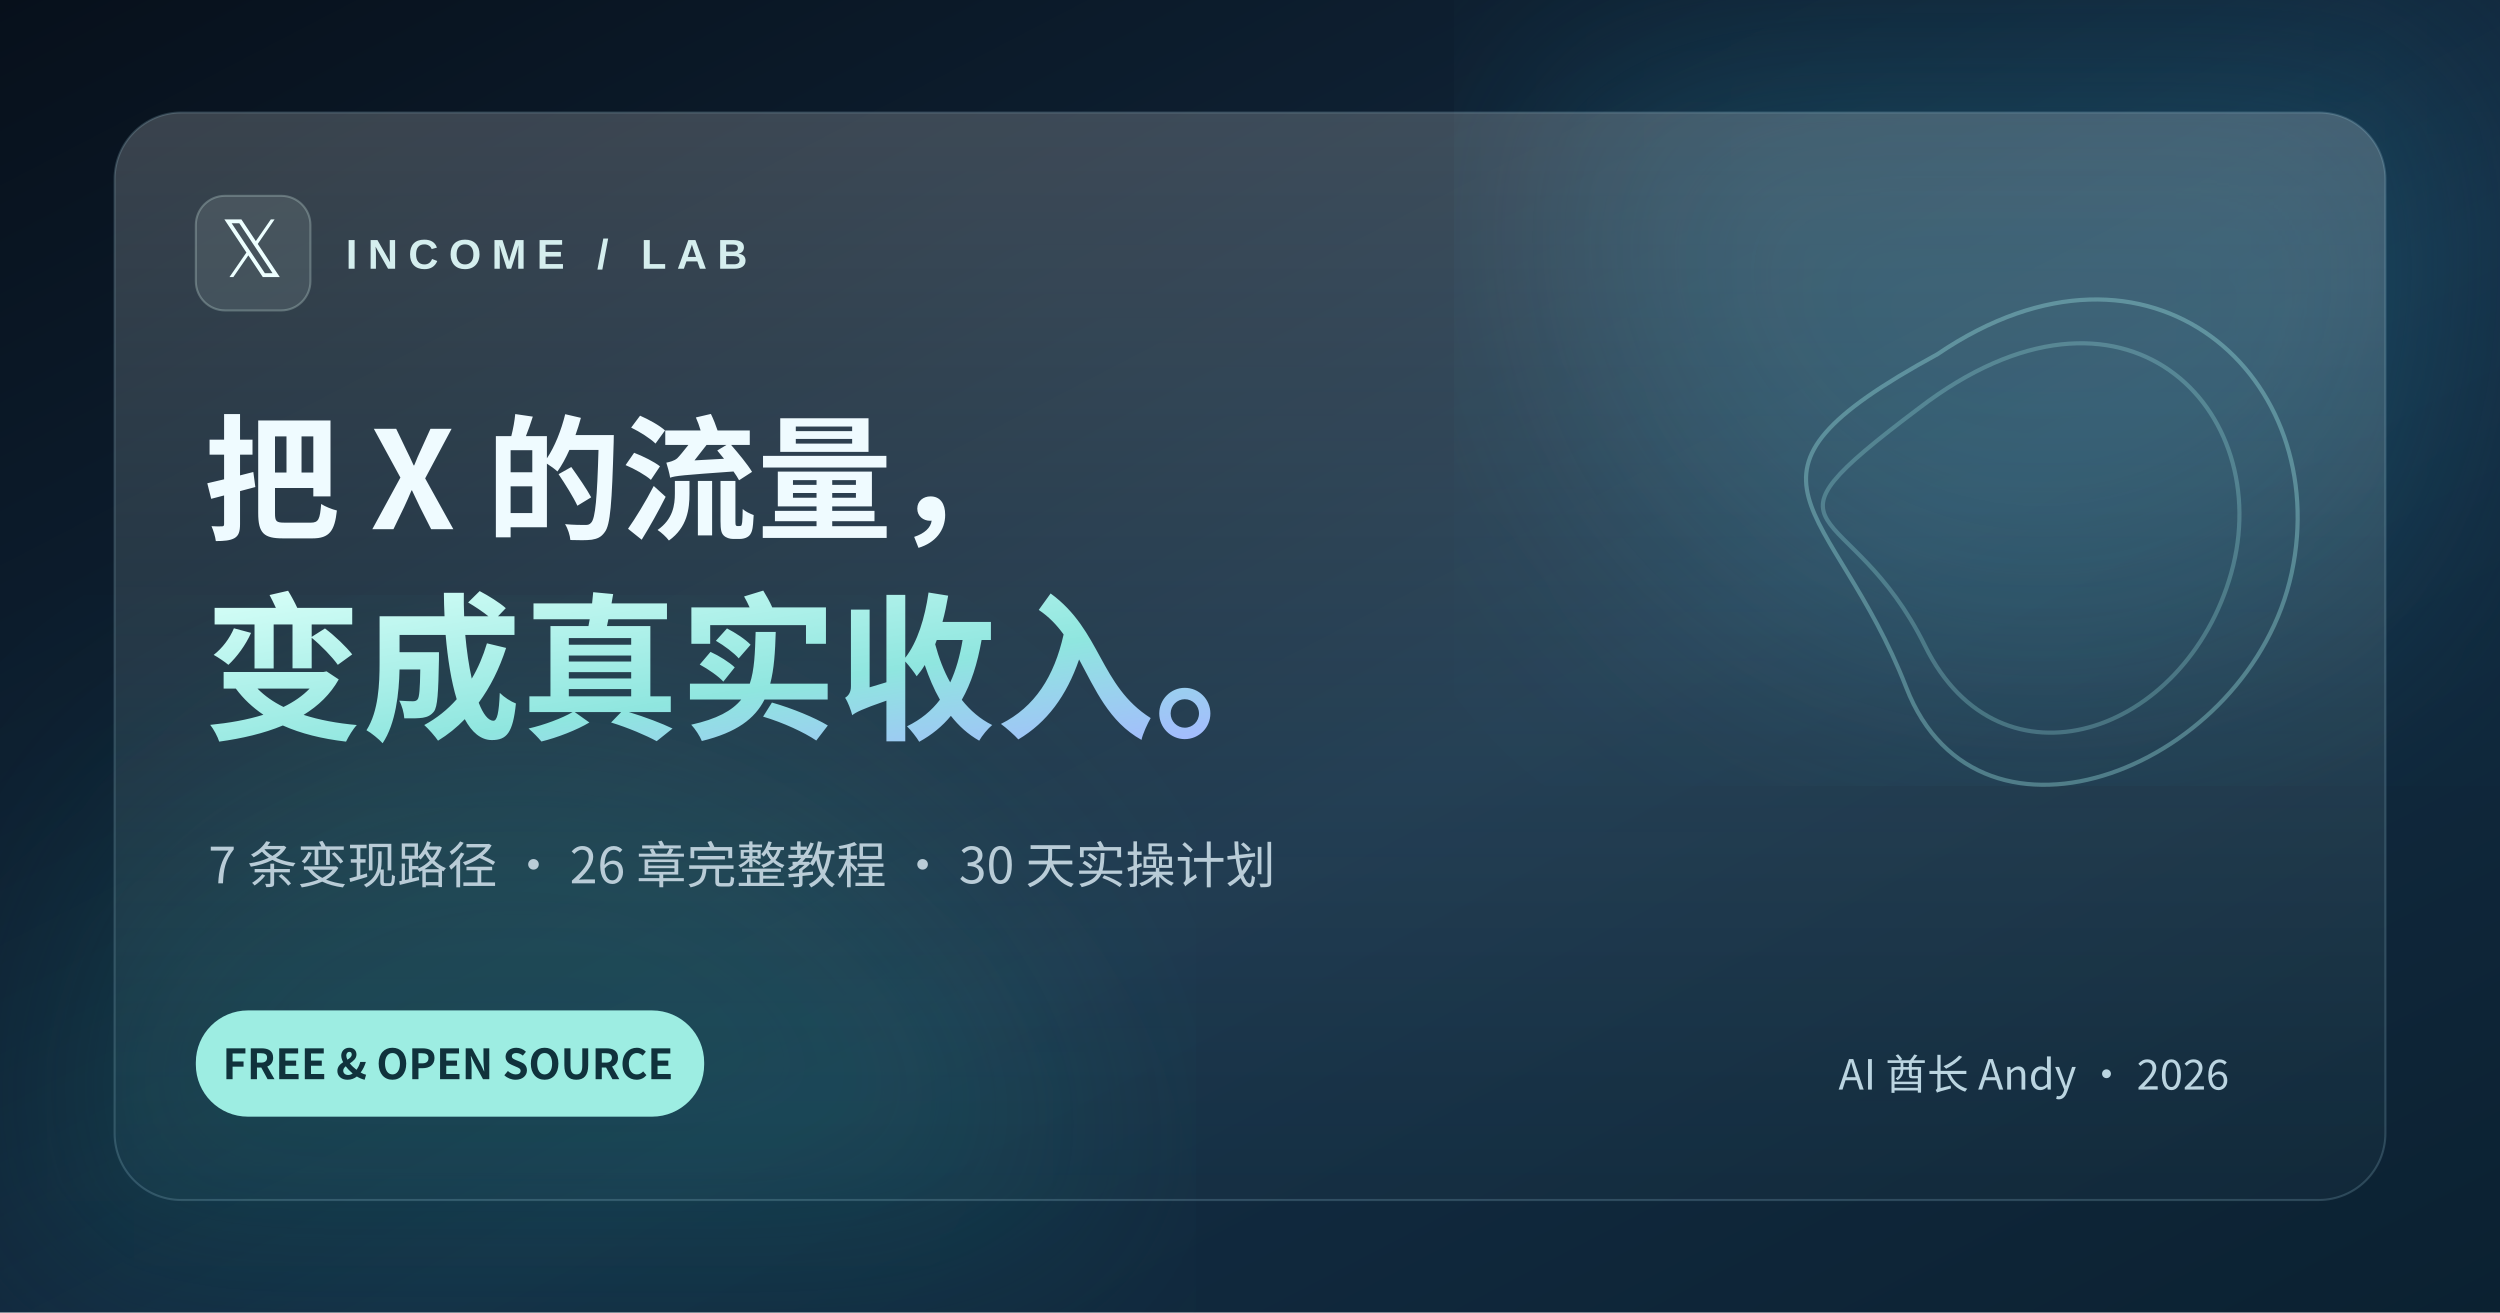
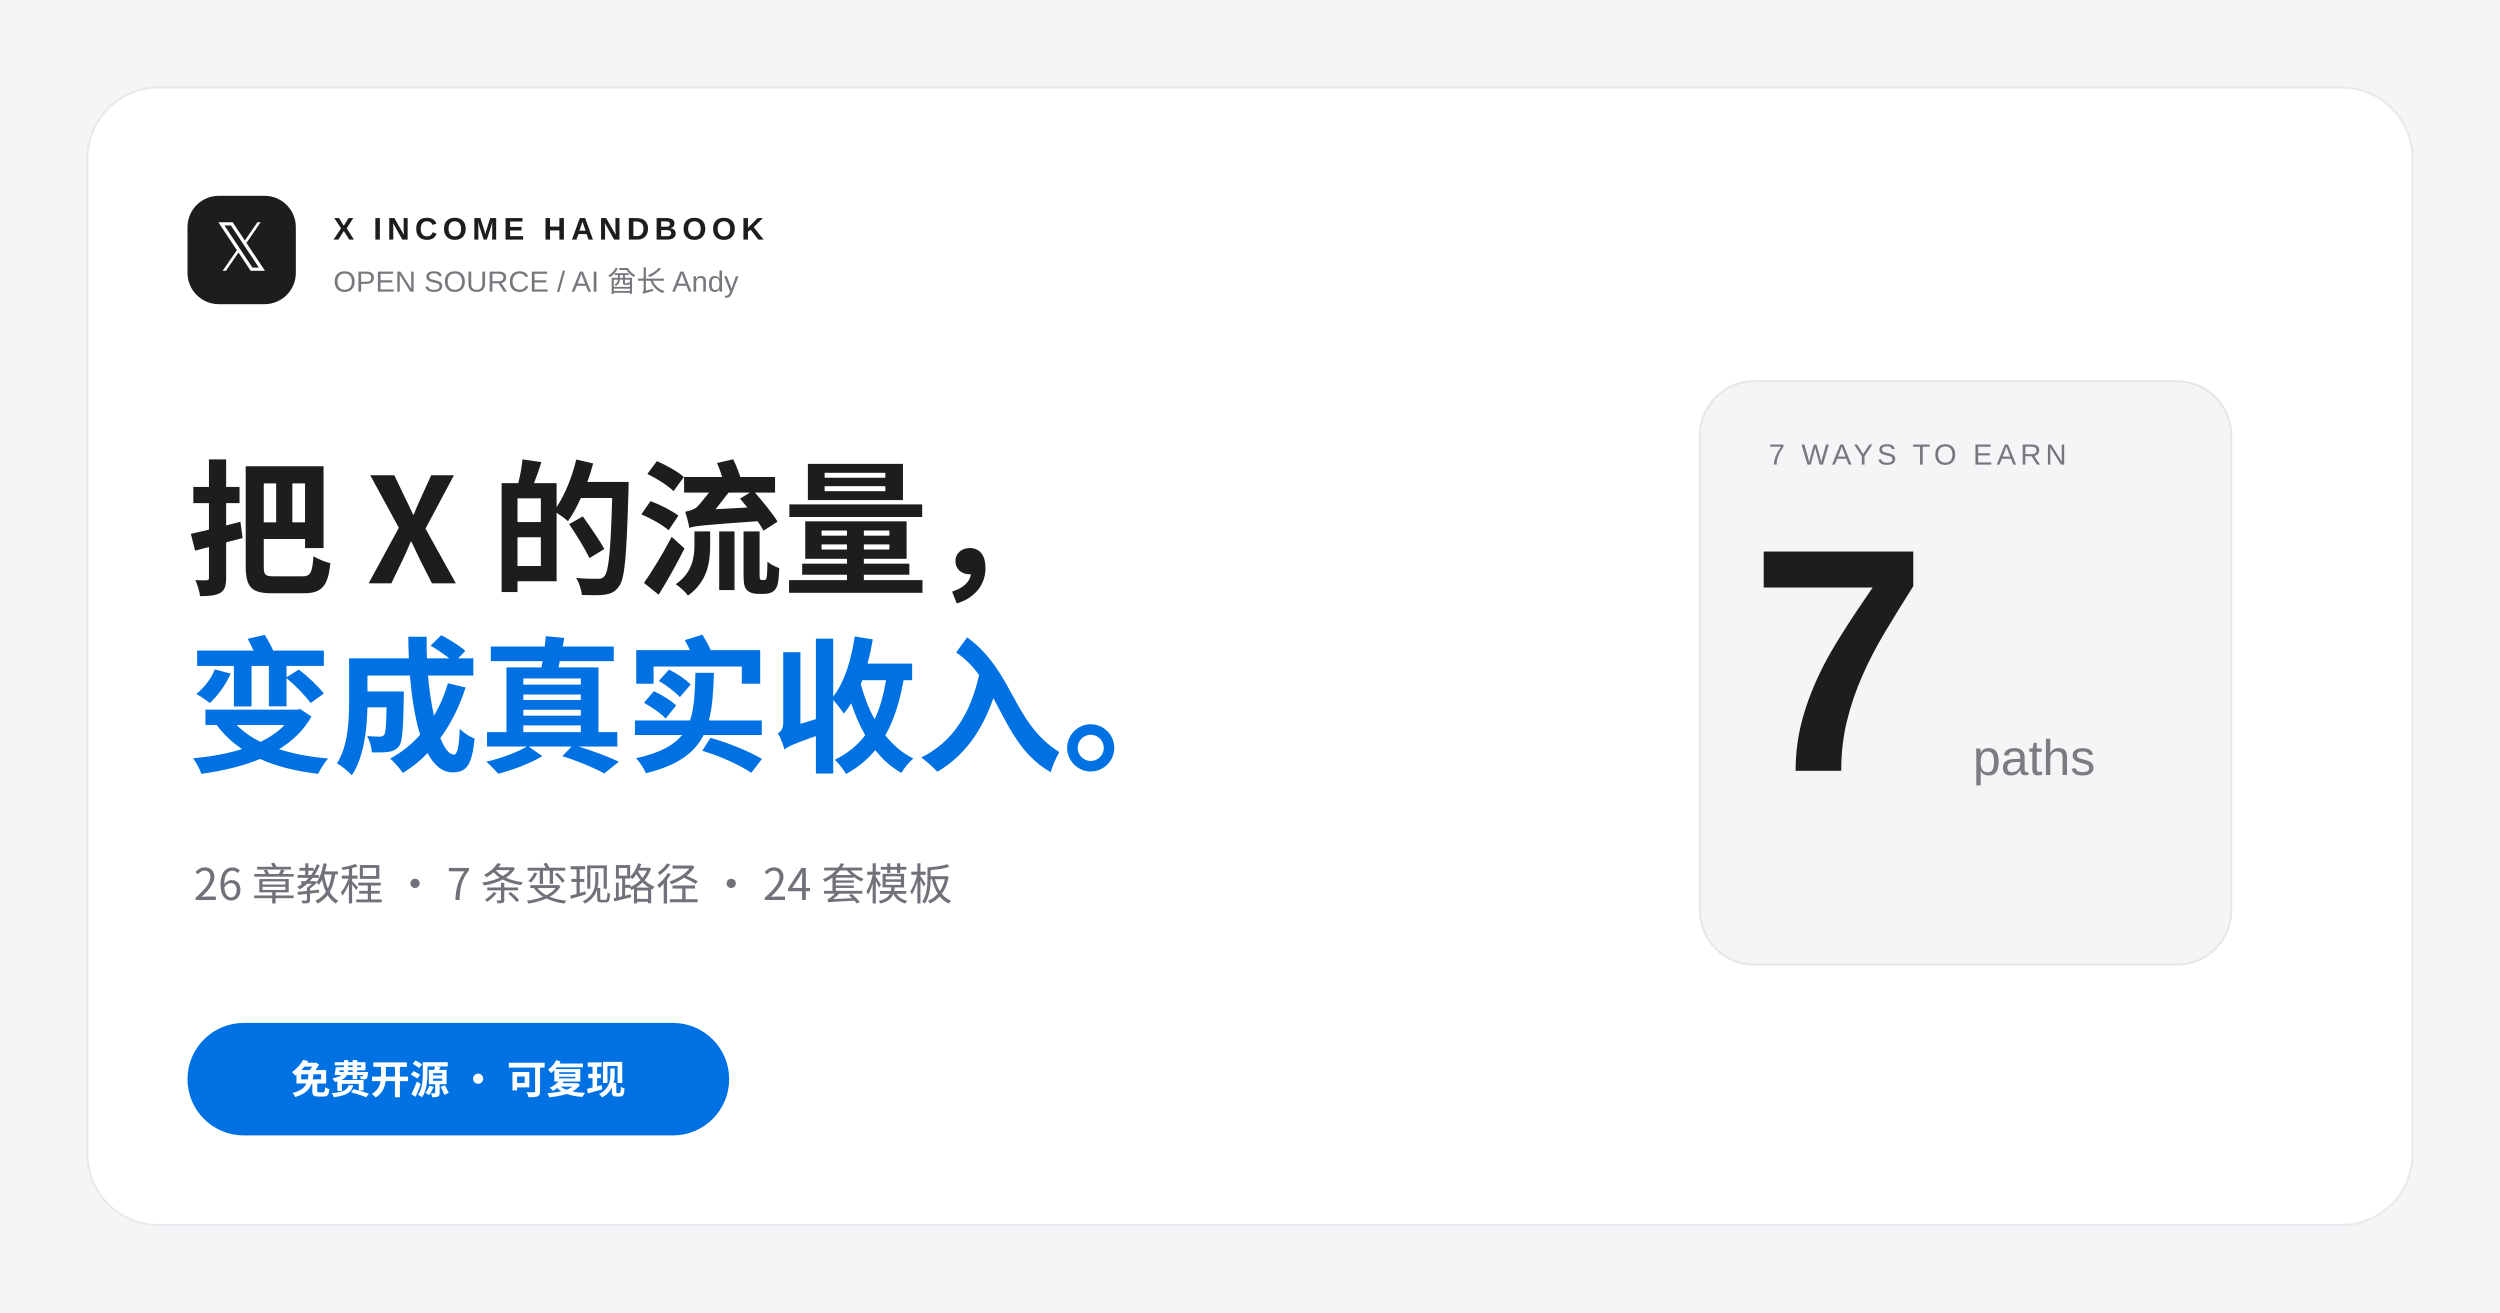
<svg xmlns="http://www.w3.org/2000/svg" width="1200" height="630" viewBox="0 0 1200 630">
-   <defs>
-     <linearGradient id="bg" x2="1" y2="1">
-       <stop stop-color="#07101b" />
-       <stop offset=".58" stop-color="#132c43" />
-       <stop offset="1" stop-color="#0b2131" />
-     </linearGradient>
-     <linearGradient id="sh" x2="1" y2="1">
-       <stop stop-color="#d8fff8" />
-       <stop offset=".6" stop-color="#8fe6df" />
-       <stop offset="1" stop-color="#a5b9ff" />
-     </linearGradient>
-     <linearGradient id="glass" x2="0" y2="1">
-       <stop stop-color="#ffffff" stop-opacity=".2" />
-       <stop offset="1" stop-color="#b0fdff" stop-opacity=".025" />
-     </linearGradient>
-     <filter id="blur">
-       <feGaussianBlur stdDeviation="65" />
-     </filter>
-   </defs>
-   <rect width="1200" height="630" fill="url(#bg)" />
-   <circle cx="980" cy="95" r="235" fill="#2a87a3" opacity=".28" filter="url(#blur)" />
-   <circle cx="250" cy="610" r="270" fill="#1d8880" opacity=".22" filter="url(#blur)" />
-   <rect x="55" y="54" width="1090" height="522" rx="32" fill="url(#glass)" stroke="#b7ebfc" stroke-opacity=".18" />
-   <rect x="94" y="94" width="55" height="55" rx="14" fill="#e7fff9" fill-opacity=".1" stroke="#e6fff8" stroke-opacity=".25" />
-   <text x="121" y="133" font-family="Noto Sans CJK SC,sans-serif" font-size="38" text-anchor="middle" fill="#edffff">𝕏</text>
-   <text x="166" y="129" fill="#d5eeee" font-family="Arial,sans-serif" font-size="20" font-weight="700" letter-spacing="5">INCOME / LAB</text>
-   <text x="98" y="254" fill="#effbff" font-family="Noto Sans CJK SC,sans-serif" font-size="65" font-weight="700">把 X 的流量，</text>
-   <text x="98" y="349" fill="url(#sh)" font-family="Noto Sans CJK SC,sans-serif" font-size="76" font-weight="700">变成真实收入。</text>
-   <text x="100" y="424" fill="#b9ccd7" font-family="Noto Sans CJK SC,sans-serif" font-size="24">7 条变现路径  ·  26 章完整教程  ·  30 天实操计划</text>
-   <rect x="94" y="485" width="244" height="51" rx="25" fill="#9dede2" />
-   <text x="215" y="518" font-family="Noto Sans CJK SC,sans-serif" font-size="20" font-weight="700" text-anchor="middle" fill="#10323c">FREE &amp; OPEN SOURCE</text>
-   <text x="1070" y="523" text-anchor="end" fill="#bbd5e1" font-family="Noto Sans CJK SC,sans-serif" font-size="20">AI 酋长 Andy  ·  2026</text>
-   <path d="M930 170C1033 100 1120 182 1100 275S950 420 915 330 820 230 930 170Z" fill="none" stroke="#a5eeec" stroke-width="2" stroke-opacity=".35" />
-   <path d="M921 196C1020 120 1093 197 1071 275S960 383 924 310 836 260 921 196Z" fill="none" stroke="#a5eeec" stroke-width="2" stroke-opacity=".27" />
+   <rect width="1200" height="630" fill="#f5f5f7" />
+   <rect x="42" y="42" width="1116" height="546" rx="34" fill="#ffffff" stroke="#e9e9ed" />
+   <rect x="90" y="94" width="52" height="52" rx="15" fill="#1d1d1f" />
+   <text x="116" y="130" font-family="Arial,sans-serif" fill="#fff" font-size="32" text-anchor="middle">𝕏</text>
+   <text x="160" y="115" font-family="Arial,sans-serif" font-size="15" font-weight="700" letter-spacing="2.5" fill="#1d1d1f">X INCOME HANDBOOK</text>
+   <text x="160" y="140" font-family="Arial,sans-serif" font-size="14" fill="#77777e">OPEN SOURCE / AI 酋长 Andy</text>
+   <text x="90" y="280" font-family="PingFang SC,Noto Sans CJK SC,Microsoft YaHei,sans-serif" font-size="70" font-weight="750" fill="#1d1d1f">把 X 的流量，</text>
+   <text x="90" y="365" font-family="PingFang SC,Noto Sans CJK SC,Microsoft YaHei,sans-serif" font-size="70" font-weight="750" fill="#0071e3">变成真实收入。</text>
+   <text x="93" y="432" font-family="PingFang SC,Noto Sans CJK SC,Microsoft YaHei,sans-serif" font-size="21" fill="#717179">26 章教程 · 7 条变现路径 · 24 套模板</text>
+   <rect x="90" y="491" width="260" height="54" rx="27" fill="#0071e3" />
+   <text x="220" y="525" font-family="PingFang SC,Noto Sans CJK SC,sans-serif" font-size="19" font-weight="650" text-anchor="middle" fill="#fff">免费开源 · 可复现</text>
+   <rect x="816" y="183" width="255" height="280" rx="26" fill="#f5f5f7" stroke="#e7e7eb" />
+   <text x="849" y="223" font-family="Arial,sans-serif" font-size="14" letter-spacing="2" fill="#77777e">7 WAYS TO EARN</text>
+   <text x="840" y="370" font-family="Arial,sans-serif" font-size="153" font-weight="700" letter-spacing="-8" fill="#1d1d1f">7</text>
+   <text x="947" y="372" font-family="Arial,sans-serif" font-size="24" fill="#7c7c80">paths</text>
</svg>
